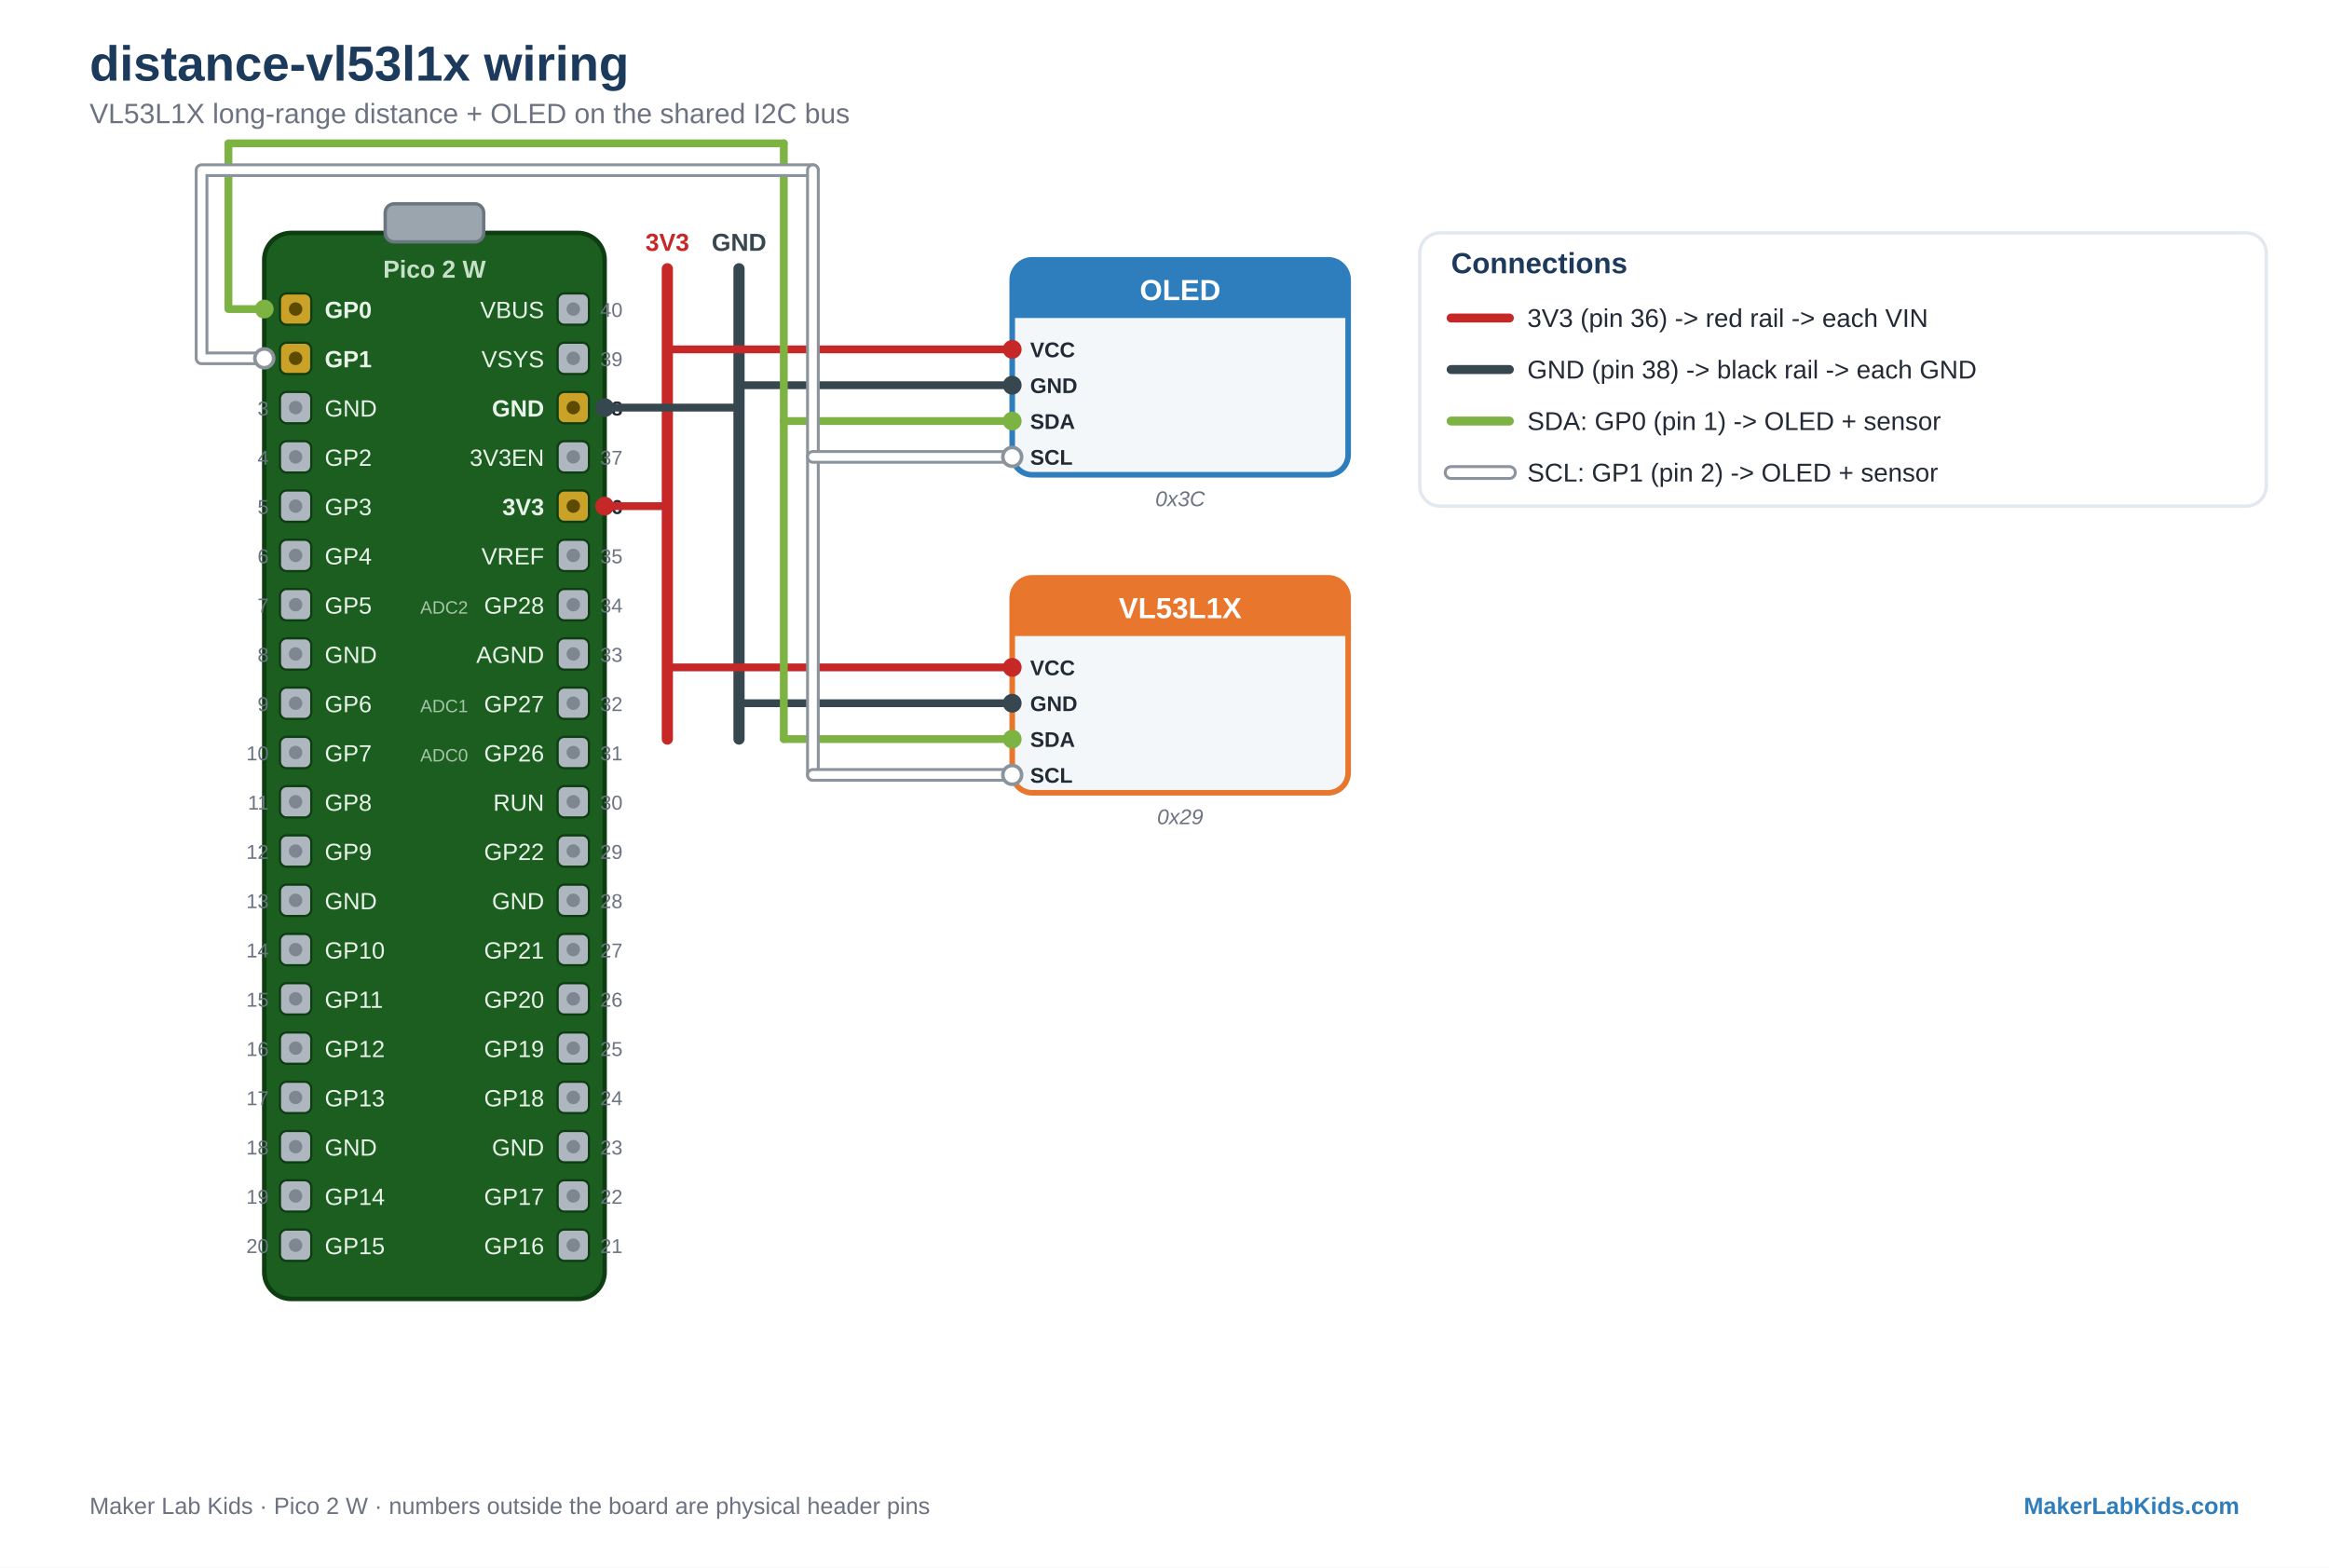
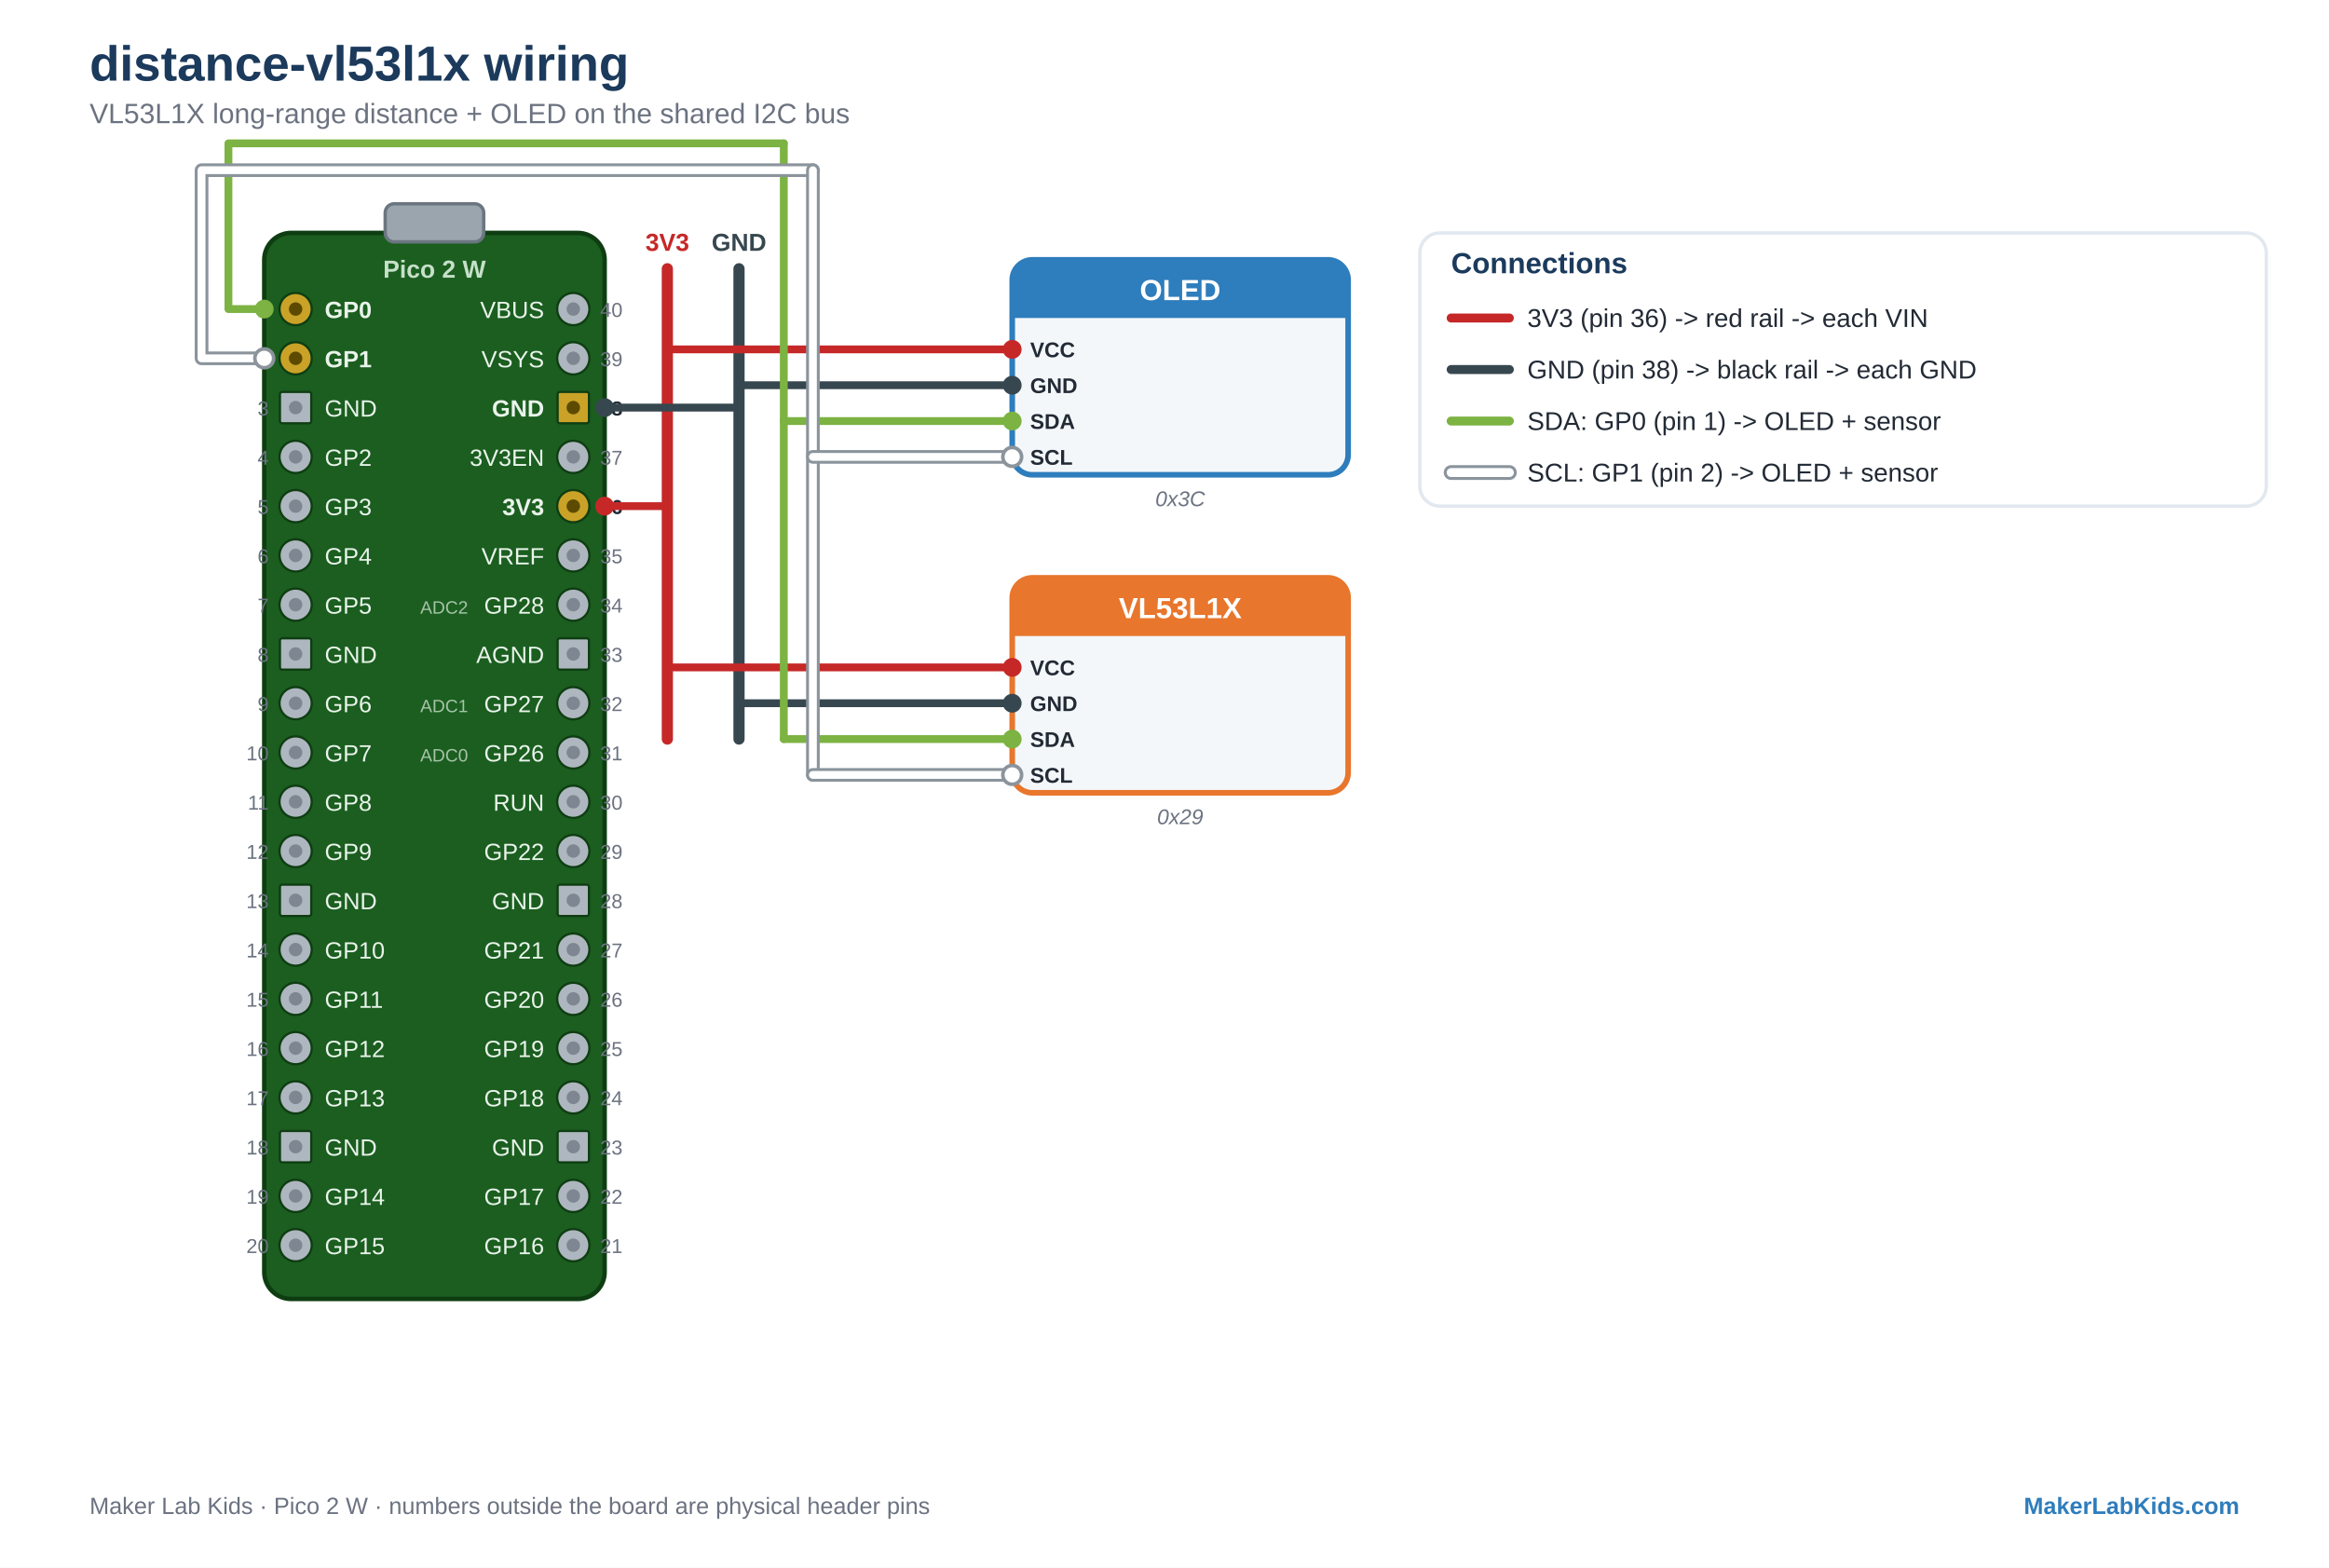
<svg xmlns="http://www.w3.org/2000/svg" viewBox="0 0 1040 700" font-family="Arial, Helvetica, sans-serif">
  <rect width="1040" height="700" fill="#FFFFFF" />
  <text x="40" y="36" font-family="Arial, Helvetica, sans-serif" font-size="22" fill="#1B3A5C" text-anchor="start" font-weight="bold">distance-vl53l1x wiring</text>
  <text x="40" y="55" font-family="Arial, Helvetica, sans-serif" font-size="12.5" fill="#6B7280" text-anchor="start">VL53L1X long-range distance + OLED on the shared I2C bus</text>
  <rect x="118" y="104" width="152" height="476" rx="12" fill="#1B5E20" stroke="#0E3D12" stroke-width="2" />
  <rect x="172" y="91" width="44" height="17" rx="4" fill="#9AA5AD" stroke="#6B7680" stroke-width="1.5" />
  <text x="194" y="124" font-family="Arial, Helvetica, sans-serif" font-size="11" fill="#C7E0C9" text-anchor="middle" font-weight="bold">Pico 2 W</text>
-   <rect x="125" y="131" width="14" height="14" rx="3" fill="#C9A227" stroke="#0E3D12" stroke-width="1" />
+   <circle cx="132" cy="138" r="7.2" fill="#C9A227" stroke="#0E3D12" stroke-width="1" />
  <circle cx="132" cy="138" r="3" fill="#5C4A00" />
  <text x="145" y="142" font-family="Arial, Helvetica, sans-serif" font-size="10.5" fill="#EAF4EB" text-anchor="start" font-weight="bold">GP0</text>
  <text x="120" y="141.5" font-family="Arial, Helvetica, sans-serif" font-size="9" fill="#222A35" text-anchor="end" font-weight="bold">1</text>
-   <rect x="125" y="153" width="14" height="14" rx="3" fill="#C9A227" stroke="#0E3D12" stroke-width="1" />
+   <circle cx="132" cy="160" r="7.2" fill="#C9A227" stroke="#0E3D12" stroke-width="1" />
  <circle cx="132" cy="160" r="3" fill="#5C4A00" />
  <text x="145" y="164" font-family="Arial, Helvetica, sans-serif" font-size="10.5" fill="#EAF4EB" text-anchor="start" font-weight="bold">GP1</text>
  <text x="120" y="163.5" font-family="Arial, Helvetica, sans-serif" font-size="9" fill="#222A35" text-anchor="end" font-weight="bold">2</text>
-   <rect x="125" y="175" width="14" height="14" rx="3" fill="#AEB6BF" stroke="#0E3D12" stroke-width="1" />
+   <rect x="125" y="175" width="14" height="14" rx="1" fill="#AEB6BF" stroke="#0E3D12" stroke-width="1" />
  <circle cx="132" cy="182" r="3" fill="#7E8791" />
  <text x="145" y="186" font-family="Arial, Helvetica, sans-serif" font-size="10.5" fill="#EAF4EB" text-anchor="start">GND</text>
  <text x="120" y="185.5" font-family="Arial, Helvetica, sans-serif" font-size="9" fill="#6B7280" text-anchor="end">3</text>
-   <rect x="125" y="197" width="14" height="14" rx="3" fill="#AEB6BF" stroke="#0E3D12" stroke-width="1" />
+   <circle cx="132" cy="204" r="7.2" fill="#AEB6BF" stroke="#0E3D12" stroke-width="1" />
  <circle cx="132" cy="204" r="3" fill="#7E8791" />
  <text x="145" y="208" font-family="Arial, Helvetica, sans-serif" font-size="10.5" fill="#EAF4EB" text-anchor="start">GP2</text>
  <text x="120" y="207.5" font-family="Arial, Helvetica, sans-serif" font-size="9" fill="#6B7280" text-anchor="end">4</text>
-   <rect x="125" y="219" width="14" height="14" rx="3" fill="#AEB6BF" stroke="#0E3D12" stroke-width="1" />
+   <circle cx="132" cy="226" r="7.2" fill="#AEB6BF" stroke="#0E3D12" stroke-width="1" />
  <circle cx="132" cy="226" r="3" fill="#7E8791" />
  <text x="145" y="230" font-family="Arial, Helvetica, sans-serif" font-size="10.5" fill="#EAF4EB" text-anchor="start">GP3</text>
  <text x="120" y="229.5" font-family="Arial, Helvetica, sans-serif" font-size="9" fill="#6B7280" text-anchor="end">5</text>
-   <rect x="125" y="241" width="14" height="14" rx="3" fill="#AEB6BF" stroke="#0E3D12" stroke-width="1" />
+   <circle cx="132" cy="248" r="7.2" fill="#AEB6BF" stroke="#0E3D12" stroke-width="1" />
  <circle cx="132" cy="248" r="3" fill="#7E8791" />
  <text x="145" y="252" font-family="Arial, Helvetica, sans-serif" font-size="10.5" fill="#EAF4EB" text-anchor="start">GP4</text>
  <text x="120" y="251.5" font-family="Arial, Helvetica, sans-serif" font-size="9" fill="#6B7280" text-anchor="end">6</text>
-   <rect x="125" y="263" width="14" height="14" rx="3" fill="#AEB6BF" stroke="#0E3D12" stroke-width="1" />
+   <circle cx="132" cy="270" r="7.2" fill="#AEB6BF" stroke="#0E3D12" stroke-width="1" />
  <circle cx="132" cy="270" r="3" fill="#7E8791" />
  <text x="145" y="274" font-family="Arial, Helvetica, sans-serif" font-size="10.5" fill="#EAF4EB" text-anchor="start">GP5</text>
  <text x="120" y="273.5" font-family="Arial, Helvetica, sans-serif" font-size="9" fill="#6B7280" text-anchor="end">7</text>
-   <rect x="125" y="285" width="14" height="14" rx="3" fill="#AEB6BF" stroke="#0E3D12" stroke-width="1" />
+   <rect x="125" y="285" width="14" height="14" rx="1" fill="#AEB6BF" stroke="#0E3D12" stroke-width="1" />
  <circle cx="132" cy="292" r="3" fill="#7E8791" />
  <text x="145" y="296" font-family="Arial, Helvetica, sans-serif" font-size="10.5" fill="#EAF4EB" text-anchor="start">GND</text>
  <text x="120" y="295.5" font-family="Arial, Helvetica, sans-serif" font-size="9" fill="#6B7280" text-anchor="end">8</text>
-   <rect x="125" y="307" width="14" height="14" rx="3" fill="#AEB6BF" stroke="#0E3D12" stroke-width="1" />
+   <circle cx="132" cy="314" r="7.2" fill="#AEB6BF" stroke="#0E3D12" stroke-width="1" />
  <circle cx="132" cy="314" r="3" fill="#7E8791" />
  <text x="145" y="318" font-family="Arial, Helvetica, sans-serif" font-size="10.5" fill="#EAF4EB" text-anchor="start">GP6</text>
  <text x="120" y="317.5" font-family="Arial, Helvetica, sans-serif" font-size="9" fill="#6B7280" text-anchor="end">9</text>
-   <rect x="125" y="329" width="14" height="14" rx="3" fill="#AEB6BF" stroke="#0E3D12" stroke-width="1" />
+   <circle cx="132" cy="336" r="7.2" fill="#AEB6BF" stroke="#0E3D12" stroke-width="1" />
  <circle cx="132" cy="336" r="3" fill="#7E8791" />
  <text x="145" y="340" font-family="Arial, Helvetica, sans-serif" font-size="10.5" fill="#EAF4EB" text-anchor="start">GP7</text>
  <text x="120" y="339.5" font-family="Arial, Helvetica, sans-serif" font-size="9" fill="#6B7280" text-anchor="end">10</text>
-   <rect x="125" y="351" width="14" height="14" rx="3" fill="#AEB6BF" stroke="#0E3D12" stroke-width="1" />
+   <circle cx="132" cy="358" r="7.2" fill="#AEB6BF" stroke="#0E3D12" stroke-width="1" />
  <circle cx="132" cy="358" r="3" fill="#7E8791" />
  <text x="145" y="362" font-family="Arial, Helvetica, sans-serif" font-size="10.5" fill="#EAF4EB" text-anchor="start">GP8</text>
  <text x="120" y="361.5" font-family="Arial, Helvetica, sans-serif" font-size="9" fill="#6B7280" text-anchor="end">11</text>
-   <rect x="125" y="373" width="14" height="14" rx="3" fill="#AEB6BF" stroke="#0E3D12" stroke-width="1" />
+   <circle cx="132" cy="380" r="7.2" fill="#AEB6BF" stroke="#0E3D12" stroke-width="1" />
  <circle cx="132" cy="380" r="3" fill="#7E8791" />
  <text x="145" y="384" font-family="Arial, Helvetica, sans-serif" font-size="10.5" fill="#EAF4EB" text-anchor="start">GP9</text>
  <text x="120" y="383.5" font-family="Arial, Helvetica, sans-serif" font-size="9" fill="#6B7280" text-anchor="end">12</text>
-   <rect x="125" y="395" width="14" height="14" rx="3" fill="#AEB6BF" stroke="#0E3D12" stroke-width="1" />
+   <rect x="125" y="395" width="14" height="14" rx="1" fill="#AEB6BF" stroke="#0E3D12" stroke-width="1" />
  <circle cx="132" cy="402" r="3" fill="#7E8791" />
  <text x="145" y="406" font-family="Arial, Helvetica, sans-serif" font-size="10.5" fill="#EAF4EB" text-anchor="start">GND</text>
  <text x="120" y="405.5" font-family="Arial, Helvetica, sans-serif" font-size="9" fill="#6B7280" text-anchor="end">13</text>
-   <rect x="125" y="417" width="14" height="14" rx="3" fill="#AEB6BF" stroke="#0E3D12" stroke-width="1" />
+   <circle cx="132" cy="424" r="7.2" fill="#AEB6BF" stroke="#0E3D12" stroke-width="1" />
  <circle cx="132" cy="424" r="3" fill="#7E8791" />
  <text x="145" y="428" font-family="Arial, Helvetica, sans-serif" font-size="10.5" fill="#EAF4EB" text-anchor="start">GP10</text>
  <text x="120" y="427.5" font-family="Arial, Helvetica, sans-serif" font-size="9" fill="#6B7280" text-anchor="end">14</text>
-   <rect x="125" y="439" width="14" height="14" rx="3" fill="#AEB6BF" stroke="#0E3D12" stroke-width="1" />
+   <circle cx="132" cy="446" r="7.2" fill="#AEB6BF" stroke="#0E3D12" stroke-width="1" />
  <circle cx="132" cy="446" r="3" fill="#7E8791" />
  <text x="145" y="450" font-family="Arial, Helvetica, sans-serif" font-size="10.5" fill="#EAF4EB" text-anchor="start">GP11</text>
  <text x="120" y="449.5" font-family="Arial, Helvetica, sans-serif" font-size="9" fill="#6B7280" text-anchor="end">15</text>
-   <rect x="125" y="461" width="14" height="14" rx="3" fill="#AEB6BF" stroke="#0E3D12" stroke-width="1" />
+   <circle cx="132" cy="468" r="7.2" fill="#AEB6BF" stroke="#0E3D12" stroke-width="1" />
  <circle cx="132" cy="468" r="3" fill="#7E8791" />
  <text x="145" y="472" font-family="Arial, Helvetica, sans-serif" font-size="10.5" fill="#EAF4EB" text-anchor="start">GP12</text>
  <text x="120" y="471.5" font-family="Arial, Helvetica, sans-serif" font-size="9" fill="#6B7280" text-anchor="end">16</text>
-   <rect x="125" y="483" width="14" height="14" rx="3" fill="#AEB6BF" stroke="#0E3D12" stroke-width="1" />
+   <circle cx="132" cy="490" r="7.2" fill="#AEB6BF" stroke="#0E3D12" stroke-width="1" />
  <circle cx="132" cy="490" r="3" fill="#7E8791" />
  <text x="145" y="494" font-family="Arial, Helvetica, sans-serif" font-size="10.5" fill="#EAF4EB" text-anchor="start">GP13</text>
  <text x="120" y="493.5" font-family="Arial, Helvetica, sans-serif" font-size="9" fill="#6B7280" text-anchor="end">17</text>
-   <rect x="125" y="505" width="14" height="14" rx="3" fill="#AEB6BF" stroke="#0E3D12" stroke-width="1" />
+   <rect x="125" y="505" width="14" height="14" rx="1" fill="#AEB6BF" stroke="#0E3D12" stroke-width="1" />
  <circle cx="132" cy="512" r="3" fill="#7E8791" />
  <text x="145" y="516" font-family="Arial, Helvetica, sans-serif" font-size="10.5" fill="#EAF4EB" text-anchor="start">GND</text>
  <text x="120" y="515.5" font-family="Arial, Helvetica, sans-serif" font-size="9" fill="#6B7280" text-anchor="end">18</text>
-   <rect x="125" y="527" width="14" height="14" rx="3" fill="#AEB6BF" stroke="#0E3D12" stroke-width="1" />
+   <circle cx="132" cy="534" r="7.2" fill="#AEB6BF" stroke="#0E3D12" stroke-width="1" />
  <circle cx="132" cy="534" r="3" fill="#7E8791" />
  <text x="145" y="538" font-family="Arial, Helvetica, sans-serif" font-size="10.5" fill="#EAF4EB" text-anchor="start">GP14</text>
  <text x="120" y="537.5" font-family="Arial, Helvetica, sans-serif" font-size="9" fill="#6B7280" text-anchor="end">19</text>
-   <rect x="125" y="549" width="14" height="14" rx="3" fill="#AEB6BF" stroke="#0E3D12" stroke-width="1" />
+   <circle cx="132" cy="556" r="7.2" fill="#AEB6BF" stroke="#0E3D12" stroke-width="1" />
  <circle cx="132" cy="556" r="3" fill="#7E8791" />
  <text x="145" y="560" font-family="Arial, Helvetica, sans-serif" font-size="10.5" fill="#EAF4EB" text-anchor="start">GP15</text>
  <text x="120" y="559.5" font-family="Arial, Helvetica, sans-serif" font-size="9" fill="#6B7280" text-anchor="end">20</text>
-   <rect x="249" y="549" width="14" height="14" rx="3" fill="#AEB6BF" stroke="#0E3D12" stroke-width="1" />
+   <circle cx="256" cy="556" r="7.2" fill="#AEB6BF" stroke="#0E3D12" stroke-width="1" />
  <circle cx="256" cy="556" r="3" fill="#7E8791" />
  <text x="243" y="560" font-family="Arial, Helvetica, sans-serif" font-size="10.5" fill="#EAF4EB" text-anchor="end">GP16</text>
  <text x="268" y="559.5" font-family="Arial, Helvetica, sans-serif" font-size="9" fill="#6B7280" text-anchor="start">21</text>
-   <rect x="249" y="527" width="14" height="14" rx="3" fill="#AEB6BF" stroke="#0E3D12" stroke-width="1" />
+   <circle cx="256" cy="534" r="7.2" fill="#AEB6BF" stroke="#0E3D12" stroke-width="1" />
  <circle cx="256" cy="534" r="3" fill="#7E8791" />
  <text x="243" y="538" font-family="Arial, Helvetica, sans-serif" font-size="10.5" fill="#EAF4EB" text-anchor="end">GP17</text>
  <text x="268" y="537.5" font-family="Arial, Helvetica, sans-serif" font-size="9" fill="#6B7280" text-anchor="start">22</text>
-   <rect x="249" y="505" width="14" height="14" rx="3" fill="#AEB6BF" stroke="#0E3D12" stroke-width="1" />
+   <rect x="249" y="505" width="14" height="14" rx="1" fill="#AEB6BF" stroke="#0E3D12" stroke-width="1" />
  <circle cx="256" cy="512" r="3" fill="#7E8791" />
  <text x="243" y="516" font-family="Arial, Helvetica, sans-serif" font-size="10.5" fill="#EAF4EB" text-anchor="end">GND</text>
  <text x="268" y="515.5" font-family="Arial, Helvetica, sans-serif" font-size="9" fill="#6B7280" text-anchor="start">23</text>
-   <rect x="249" y="483" width="14" height="14" rx="3" fill="#AEB6BF" stroke="#0E3D12" stroke-width="1" />
+   <circle cx="256" cy="490" r="7.2" fill="#AEB6BF" stroke="#0E3D12" stroke-width="1" />
  <circle cx="256" cy="490" r="3" fill="#7E8791" />
  <text x="243" y="494" font-family="Arial, Helvetica, sans-serif" font-size="10.5" fill="#EAF4EB" text-anchor="end">GP18</text>
  <text x="268" y="493.5" font-family="Arial, Helvetica, sans-serif" font-size="9" fill="#6B7280" text-anchor="start">24</text>
-   <rect x="249" y="461" width="14" height="14" rx="3" fill="#AEB6BF" stroke="#0E3D12" stroke-width="1" />
+   <circle cx="256" cy="468" r="7.2" fill="#AEB6BF" stroke="#0E3D12" stroke-width="1" />
  <circle cx="256" cy="468" r="3" fill="#7E8791" />
  <text x="243" y="472" font-family="Arial, Helvetica, sans-serif" font-size="10.5" fill="#EAF4EB" text-anchor="end">GP19</text>
  <text x="268" y="471.5" font-family="Arial, Helvetica, sans-serif" font-size="9" fill="#6B7280" text-anchor="start">25</text>
-   <rect x="249" y="439" width="14" height="14" rx="3" fill="#AEB6BF" stroke="#0E3D12" stroke-width="1" />
+   <circle cx="256" cy="446" r="7.2" fill="#AEB6BF" stroke="#0E3D12" stroke-width="1" />
  <circle cx="256" cy="446" r="3" fill="#7E8791" />
  <text x="243" y="450" font-family="Arial, Helvetica, sans-serif" font-size="10.5" fill="#EAF4EB" text-anchor="end">GP20</text>
  <text x="268" y="449.5" font-family="Arial, Helvetica, sans-serif" font-size="9" fill="#6B7280" text-anchor="start">26</text>
-   <rect x="249" y="417" width="14" height="14" rx="3" fill="#AEB6BF" stroke="#0E3D12" stroke-width="1" />
+   <circle cx="256" cy="424" r="7.2" fill="#AEB6BF" stroke="#0E3D12" stroke-width="1" />
  <circle cx="256" cy="424" r="3" fill="#7E8791" />
  <text x="243" y="428" font-family="Arial, Helvetica, sans-serif" font-size="10.5" fill="#EAF4EB" text-anchor="end">GP21</text>
  <text x="268" y="427.5" font-family="Arial, Helvetica, sans-serif" font-size="9" fill="#6B7280" text-anchor="start">27</text>
-   <rect x="249" y="395" width="14" height="14" rx="3" fill="#AEB6BF" stroke="#0E3D12" stroke-width="1" />
+   <rect x="249" y="395" width="14" height="14" rx="1" fill="#AEB6BF" stroke="#0E3D12" stroke-width="1" />
  <circle cx="256" cy="402" r="3" fill="#7E8791" />
  <text x="243" y="406" font-family="Arial, Helvetica, sans-serif" font-size="10.5" fill="#EAF4EB" text-anchor="end">GND</text>
  <text x="268" y="405.5" font-family="Arial, Helvetica, sans-serif" font-size="9" fill="#6B7280" text-anchor="start">28</text>
-   <rect x="249" y="373" width="14" height="14" rx="3" fill="#AEB6BF" stroke="#0E3D12" stroke-width="1" />
+   <circle cx="256" cy="380" r="7.2" fill="#AEB6BF" stroke="#0E3D12" stroke-width="1" />
  <circle cx="256" cy="380" r="3" fill="#7E8791" />
  <text x="243" y="384" font-family="Arial, Helvetica, sans-serif" font-size="10.5" fill="#EAF4EB" text-anchor="end">GP22</text>
  <text x="268" y="383.5" font-family="Arial, Helvetica, sans-serif" font-size="9" fill="#6B7280" text-anchor="start">29</text>
-   <rect x="249" y="351" width="14" height="14" rx="3" fill="#AEB6BF" stroke="#0E3D12" stroke-width="1" />
+   <circle cx="256" cy="358" r="7.2" fill="#AEB6BF" stroke="#0E3D12" stroke-width="1" />
  <circle cx="256" cy="358" r="3" fill="#7E8791" />
  <text x="243" y="362" font-family="Arial, Helvetica, sans-serif" font-size="10.5" fill="#EAF4EB" text-anchor="end">RUN</text>
  <text x="268" y="361.5" font-family="Arial, Helvetica, sans-serif" font-size="9" fill="#6B7280" text-anchor="start">30</text>
-   <rect x="249" y="329" width="14" height="14" rx="3" fill="#AEB6BF" stroke="#0E3D12" stroke-width="1" />
+   <circle cx="256" cy="336" r="7.2" fill="#AEB6BF" stroke="#0E3D12" stroke-width="1" />
  <circle cx="256" cy="336" r="3" fill="#7E8791" />
  <text x="243" y="340" font-family="Arial, Helvetica, sans-serif" font-size="10.5" fill="#EAF4EB" text-anchor="end">GP26</text>
  <text x="209" y="340" font-family="Arial, Helvetica, sans-serif" font-size="8" fill="#A6C4A8" text-anchor="end">ADC0</text>
  <text x="268" y="339.5" font-family="Arial, Helvetica, sans-serif" font-size="9" fill="#6B7280" text-anchor="start">31</text>
-   <rect x="249" y="307" width="14" height="14" rx="3" fill="#AEB6BF" stroke="#0E3D12" stroke-width="1" />
+   <circle cx="256" cy="314" r="7.2" fill="#AEB6BF" stroke="#0E3D12" stroke-width="1" />
  <circle cx="256" cy="314" r="3" fill="#7E8791" />
  <text x="243" y="318" font-family="Arial, Helvetica, sans-serif" font-size="10.5" fill="#EAF4EB" text-anchor="end">GP27</text>
  <text x="209" y="318" font-family="Arial, Helvetica, sans-serif" font-size="8" fill="#A6C4A8" text-anchor="end">ADC1</text>
  <text x="268" y="317.5" font-family="Arial, Helvetica, sans-serif" font-size="9" fill="#6B7280" text-anchor="start">32</text>
-   <rect x="249" y="285" width="14" height="14" rx="3" fill="#AEB6BF" stroke="#0E3D12" stroke-width="1" />
+   <rect x="249" y="285" width="14" height="14" rx="1" fill="#AEB6BF" stroke="#0E3D12" stroke-width="1" />
  <circle cx="256" cy="292" r="3" fill="#7E8791" />
  <text x="243" y="296" font-family="Arial, Helvetica, sans-serif" font-size="10.5" fill="#EAF4EB" text-anchor="end">AGND</text>
  <text x="268" y="295.5" font-family="Arial, Helvetica, sans-serif" font-size="9" fill="#6B7280" text-anchor="start">33</text>
-   <rect x="249" y="263" width="14" height="14" rx="3" fill="#AEB6BF" stroke="#0E3D12" stroke-width="1" />
+   <circle cx="256" cy="270" r="7.2" fill="#AEB6BF" stroke="#0E3D12" stroke-width="1" />
  <circle cx="256" cy="270" r="3" fill="#7E8791" />
  <text x="243" y="274" font-family="Arial, Helvetica, sans-serif" font-size="10.5" fill="#EAF4EB" text-anchor="end">GP28</text>
  <text x="209" y="274" font-family="Arial, Helvetica, sans-serif" font-size="8" fill="#A6C4A8" text-anchor="end">ADC2</text>
  <text x="268" y="273.5" font-family="Arial, Helvetica, sans-serif" font-size="9" fill="#6B7280" text-anchor="start">34</text>
-   <rect x="249" y="241" width="14" height="14" rx="3" fill="#AEB6BF" stroke="#0E3D12" stroke-width="1" />
+   <circle cx="256" cy="248" r="7.2" fill="#AEB6BF" stroke="#0E3D12" stroke-width="1" />
  <circle cx="256" cy="248" r="3" fill="#7E8791" />
  <text x="243" y="252" font-family="Arial, Helvetica, sans-serif" font-size="10.5" fill="#EAF4EB" text-anchor="end">VREF</text>
  <text x="268" y="251.5" font-family="Arial, Helvetica, sans-serif" font-size="9" fill="#6B7280" text-anchor="start">35</text>
-   <rect x="249" y="219" width="14" height="14" rx="3" fill="#C9A227" stroke="#0E3D12" stroke-width="1" />
+   <circle cx="256" cy="226" r="7.2" fill="#C9A227" stroke="#0E3D12" stroke-width="1" />
  <circle cx="256" cy="226" r="3" fill="#5C4A00" />
  <text x="243" y="230" font-family="Arial, Helvetica, sans-serif" font-size="10.5" fill="#EAF4EB" text-anchor="end" font-weight="bold">3V3</text>
  <text x="268" y="229.5" font-family="Arial, Helvetica, sans-serif" font-size="9" fill="#222A35" text-anchor="start" font-weight="bold">36</text>
-   <rect x="249" y="197" width="14" height="14" rx="3" fill="#AEB6BF" stroke="#0E3D12" stroke-width="1" />
+   <circle cx="256" cy="204" r="7.2" fill="#AEB6BF" stroke="#0E3D12" stroke-width="1" />
  <circle cx="256" cy="204" r="3" fill="#7E8791" />
  <text x="243" y="208" font-family="Arial, Helvetica, sans-serif" font-size="10.5" fill="#EAF4EB" text-anchor="end">3V3EN</text>
  <text x="268" y="207.5" font-family="Arial, Helvetica, sans-serif" font-size="9" fill="#6B7280" text-anchor="start">37</text>
-   <rect x="249" y="175" width="14" height="14" rx="3" fill="#C9A227" stroke="#0E3D12" stroke-width="1" />
+   <rect x="249" y="175" width="14" height="14" rx="1" fill="#C9A227" stroke="#0E3D12" stroke-width="1" />
  <circle cx="256" cy="182" r="3" fill="#5C4A00" />
  <text x="243" y="186" font-family="Arial, Helvetica, sans-serif" font-size="10.5" fill="#EAF4EB" text-anchor="end" font-weight="bold">GND</text>
  <text x="268" y="185.5" font-family="Arial, Helvetica, sans-serif" font-size="9" fill="#222A35" text-anchor="start" font-weight="bold">38</text>
-   <rect x="249" y="153" width="14" height="14" rx="3" fill="#AEB6BF" stroke="#0E3D12" stroke-width="1" />
+   <circle cx="256" cy="160" r="7.2" fill="#AEB6BF" stroke="#0E3D12" stroke-width="1" />
  <circle cx="256" cy="160" r="3" fill="#7E8791" />
  <text x="243" y="164" font-family="Arial, Helvetica, sans-serif" font-size="10.5" fill="#EAF4EB" text-anchor="end">VSYS</text>
  <text x="268" y="163.5" font-family="Arial, Helvetica, sans-serif" font-size="9" fill="#6B7280" text-anchor="start">39</text>
-   <rect x="249" y="131" width="14" height="14" rx="3" fill="#AEB6BF" stroke="#0E3D12" stroke-width="1" />
+   <circle cx="256" cy="138" r="7.2" fill="#AEB6BF" stroke="#0E3D12" stroke-width="1" />
  <circle cx="256" cy="138" r="3" fill="#7E8791" />
  <text x="243" y="142" font-family="Arial, Helvetica, sans-serif" font-size="10.5" fill="#EAF4EB" text-anchor="end">VBUS</text>
  <text x="268" y="141.5" font-family="Arial, Helvetica, sans-serif" font-size="9" fill="#6B7280" text-anchor="start">40</text>
  <path d="M298 120 L298 330" fill="none" stroke="#C62828" stroke-width="5" stroke-linejoin="round" stroke-linecap="round" />
  <path d="M330 120 L330 330" fill="none" stroke="#37474F" stroke-width="5" stroke-linejoin="round" stroke-linecap="round" />
  <text x="298" y="112" font-family="Arial, Helvetica, sans-serif" font-size="11" fill="#C62828" text-anchor="middle" font-weight="bold">3V3</text>
  <text x="330" y="112" font-family="Arial, Helvetica, sans-serif" font-size="11" fill="#37474F" text-anchor="middle" font-weight="bold">GND</text>
  <path d="M270 226 L298 226" fill="none" stroke="#C62828" stroke-width="3.5" stroke-linejoin="round" stroke-linecap="round" />
  <circle cx="270" cy="226" r="4.2" fill="#C62828" />
  <path d="M270 182 L330 182" fill="none" stroke="#37474F" stroke-width="3.5" stroke-linejoin="round" stroke-linecap="round" />
  <circle cx="270" cy="182" r="4.2" fill="#37474F" />
  <rect x="452" y="116" width="150" height="96" rx="9" fill="#F4F7FA" stroke="#2E7DBC" stroke-width="2.5" />
  <path d="M452 125 q0 -9 9 -9 h132 q9 0 9 9 v17 h-150 z" fill="#2E7DBC" />
  <text x="527" y="134" font-family="Arial, Helvetica, sans-serif" font-size="13" fill="#FFFFFF" text-anchor="middle" font-weight="bold">OLED</text>
  <text x="527" y="226" font-family="Arial, Helvetica, sans-serif" font-size="9.5" fill="#6B7280" text-anchor="middle" font-style="italic">0x3C</text>
  <text x="460" y="159.5" font-family="Arial, Helvetica, sans-serif" font-size="9.5" fill="#222A35" text-anchor="start" font-weight="bold">VCC</text>
  <text x="460" y="175.5" font-family="Arial, Helvetica, sans-serif" font-size="9.5" fill="#222A35" text-anchor="start" font-weight="bold">GND</text>
  <text x="460" y="191.5" font-family="Arial, Helvetica, sans-serif" font-size="9.5" fill="#222A35" text-anchor="start" font-weight="bold">SDA</text>
  <text x="460" y="207.5" font-family="Arial, Helvetica, sans-serif" font-size="9.5" fill="#222A35" text-anchor="start" font-weight="bold">SCL</text>
  <rect x="452" y="258" width="150" height="96" rx="9" fill="#F4F7FA" stroke="#E8762C" stroke-width="2.5" />
  <path d="M452 267 q0 -9 9 -9 h132 q9 0 9 9 v17 h-150 z" fill="#E8762C" />
  <text x="527" y="276" font-family="Arial, Helvetica, sans-serif" font-size="13" fill="#FFFFFF" text-anchor="middle" font-weight="bold">VL53L1X</text>
  <text x="527" y="368" font-family="Arial, Helvetica, sans-serif" font-size="9.5" fill="#6B7280" text-anchor="middle" font-style="italic">0x29</text>
  <text x="460" y="301.5" font-family="Arial, Helvetica, sans-serif" font-size="9.5" fill="#222A35" text-anchor="start" font-weight="bold">VCC</text>
  <text x="460" y="317.5" font-family="Arial, Helvetica, sans-serif" font-size="9.5" fill="#222A35" text-anchor="start" font-weight="bold">GND</text>
  <text x="460" y="333.5" font-family="Arial, Helvetica, sans-serif" font-size="9.5" fill="#222A35" text-anchor="start" font-weight="bold">SDA</text>
  <text x="460" y="349.5" font-family="Arial, Helvetica, sans-serif" font-size="9.5" fill="#222A35" text-anchor="start" font-weight="bold">SCL</text>
  <path d="M298 156 L452 156" fill="none" stroke="#C62828" stroke-width="3.5" stroke-linejoin="round" stroke-linecap="round" />
  <circle cx="452" cy="156" r="4.2" fill="#C62828" />
  <path d="M330 172 L452 172" fill="none" stroke="#37474F" stroke-width="3.5" stroke-linejoin="round" stroke-linecap="round" />
  <circle cx="452" cy="172" r="4.2" fill="#37474F" />
  <path d="M298 298 L452 298" fill="none" stroke="#C62828" stroke-width="3.5" stroke-linejoin="round" stroke-linecap="round" />
  <circle cx="452" cy="298" r="4.2" fill="#C62828" />
  <path d="M330 314 L452 314" fill="none" stroke="#37474F" stroke-width="3.5" stroke-linejoin="round" stroke-linecap="round" />
  <circle cx="452" cy="314" r="4.2" fill="#37474F" />
  <path d="M118 138 L102 138 L102 64 L350 64" fill="none" stroke="#7CB342" stroke-width="3.5" stroke-linejoin="round" stroke-linecap="round" />
  <circle cx="118" cy="138" r="4.2" fill="#7CB342" />
  <path d="M350 64 L350 330" fill="none" stroke="#7CB342" stroke-width="3.5" stroke-linejoin="round" stroke-linecap="round" />
  <path d="M350 188 L452 188" fill="none" stroke="#7CB342" stroke-width="3.5" stroke-linejoin="round" stroke-linecap="round" />
  <circle cx="452" cy="188" r="4.2" fill="#7CB342" />
  <path d="M350 330 L452 330" fill="none" stroke="#7CB342" stroke-width="3.5" stroke-linejoin="round" stroke-linecap="round" />
  <circle cx="452" cy="330" r="4.2" fill="#7CB342" />
  <path d="M118 160 L90 160 L90 76 L363 76" fill="none" stroke="#8B949C" stroke-width="6.1" stroke-linejoin="round" stroke-linecap="round" />
  <path d="M118 160 L90 160 L90 76 L363 76" fill="none" stroke="#FFFFFF" stroke-width="3.5" stroke-linejoin="round" stroke-linecap="round" />
  <circle cx="118" cy="160" r="4.2" fill="#FFFFFF" stroke="#8B949C" stroke-width="1.6" />
  <path d="M363 76 L363 346" fill="none" stroke="#8B949C" stroke-width="6.1" stroke-linejoin="round" stroke-linecap="round" />
  <path d="M363 76 L363 346" fill="none" stroke="#FFFFFF" stroke-width="3.5" stroke-linejoin="round" stroke-linecap="round" />
  <path d="M363 204 L452 204" fill="none" stroke="#8B949C" stroke-width="6.1" stroke-linejoin="round" stroke-linecap="round" />
  <path d="M363 204 L452 204" fill="none" stroke="#FFFFFF" stroke-width="3.5" stroke-linejoin="round" stroke-linecap="round" />
  <circle cx="452" cy="204" r="4.2" fill="#FFFFFF" stroke="#8B949C" stroke-width="1.6" />
  <path d="M363 346 L452 346" fill="none" stroke="#8B949C" stroke-width="6.1" stroke-linejoin="round" stroke-linecap="round" />
  <path d="M363 346 L452 346" fill="none" stroke="#FFFFFF" stroke-width="3.5" stroke-linejoin="round" stroke-linecap="round" />
  <circle cx="452" cy="346" r="4.2" fill="#FFFFFF" stroke="#8B949C" stroke-width="1.6" />
  <rect x="634" y="104" width="378" height="122" rx="9" fill="#FFFFFF" stroke="#E1E8EF" stroke-width="1.5" />
  <text x="648" y="122" font-family="Arial, Helvetica, sans-serif" font-size="13" fill="#1B3A5C" text-anchor="start" font-weight="bold">Connections</text>
  <line x1="648" y1="142" x2="674" y2="142" stroke="#C62828" stroke-width="4" stroke-linecap="round" />
  <text x="682" y="146" font-family="Arial, Helvetica, sans-serif" font-size="11.5" fill="#222A35" text-anchor="start">3V3 (pin 36) -&gt; red rail -&gt; each VIN</text>
  <line x1="648" y1="165" x2="674" y2="165" stroke="#37474F" stroke-width="4" stroke-linecap="round" />
  <text x="682" y="169" font-family="Arial, Helvetica, sans-serif" font-size="11.5" fill="#222A35" text-anchor="start">GND (pin 38) -&gt; black rail -&gt; each GND</text>
  <line x1="648" y1="188" x2="674" y2="188" stroke="#7CB342" stroke-width="4" stroke-linecap="round" />
  <text x="682" y="192" font-family="Arial, Helvetica, sans-serif" font-size="11.5" fill="#222A35" text-anchor="start">SDA: GP0 (pin 1) -&gt; OLED + sensor</text>
  <line x1="648" y1="211" x2="674" y2="211" stroke="#8B949C" stroke-width="6.6" stroke-linecap="round" />
  <line x1="648" y1="211" x2="674" y2="211" stroke="#FFFFFF" stroke-width="4" stroke-linecap="round" />
  <text x="682" y="215" font-family="Arial, Helvetica, sans-serif" font-size="11.5" fill="#222A35" text-anchor="start">SCL: GP1 (pin 2) -&gt; OLED + sensor</text>
  <text x="40" y="676" font-family="Arial, Helvetica, sans-serif" font-size="10.5" fill="#6B7280" text-anchor="start">Maker Lab Kids  ·  Pico 2 W  ·  numbers outside the board are physical header pins</text>
  <text x="1000" y="676" font-family="Arial, Helvetica, sans-serif" font-size="10.5" fill="#2E7DBC" text-anchor="end" font-weight="bold">MakerLabKids.com</text>
</svg>
